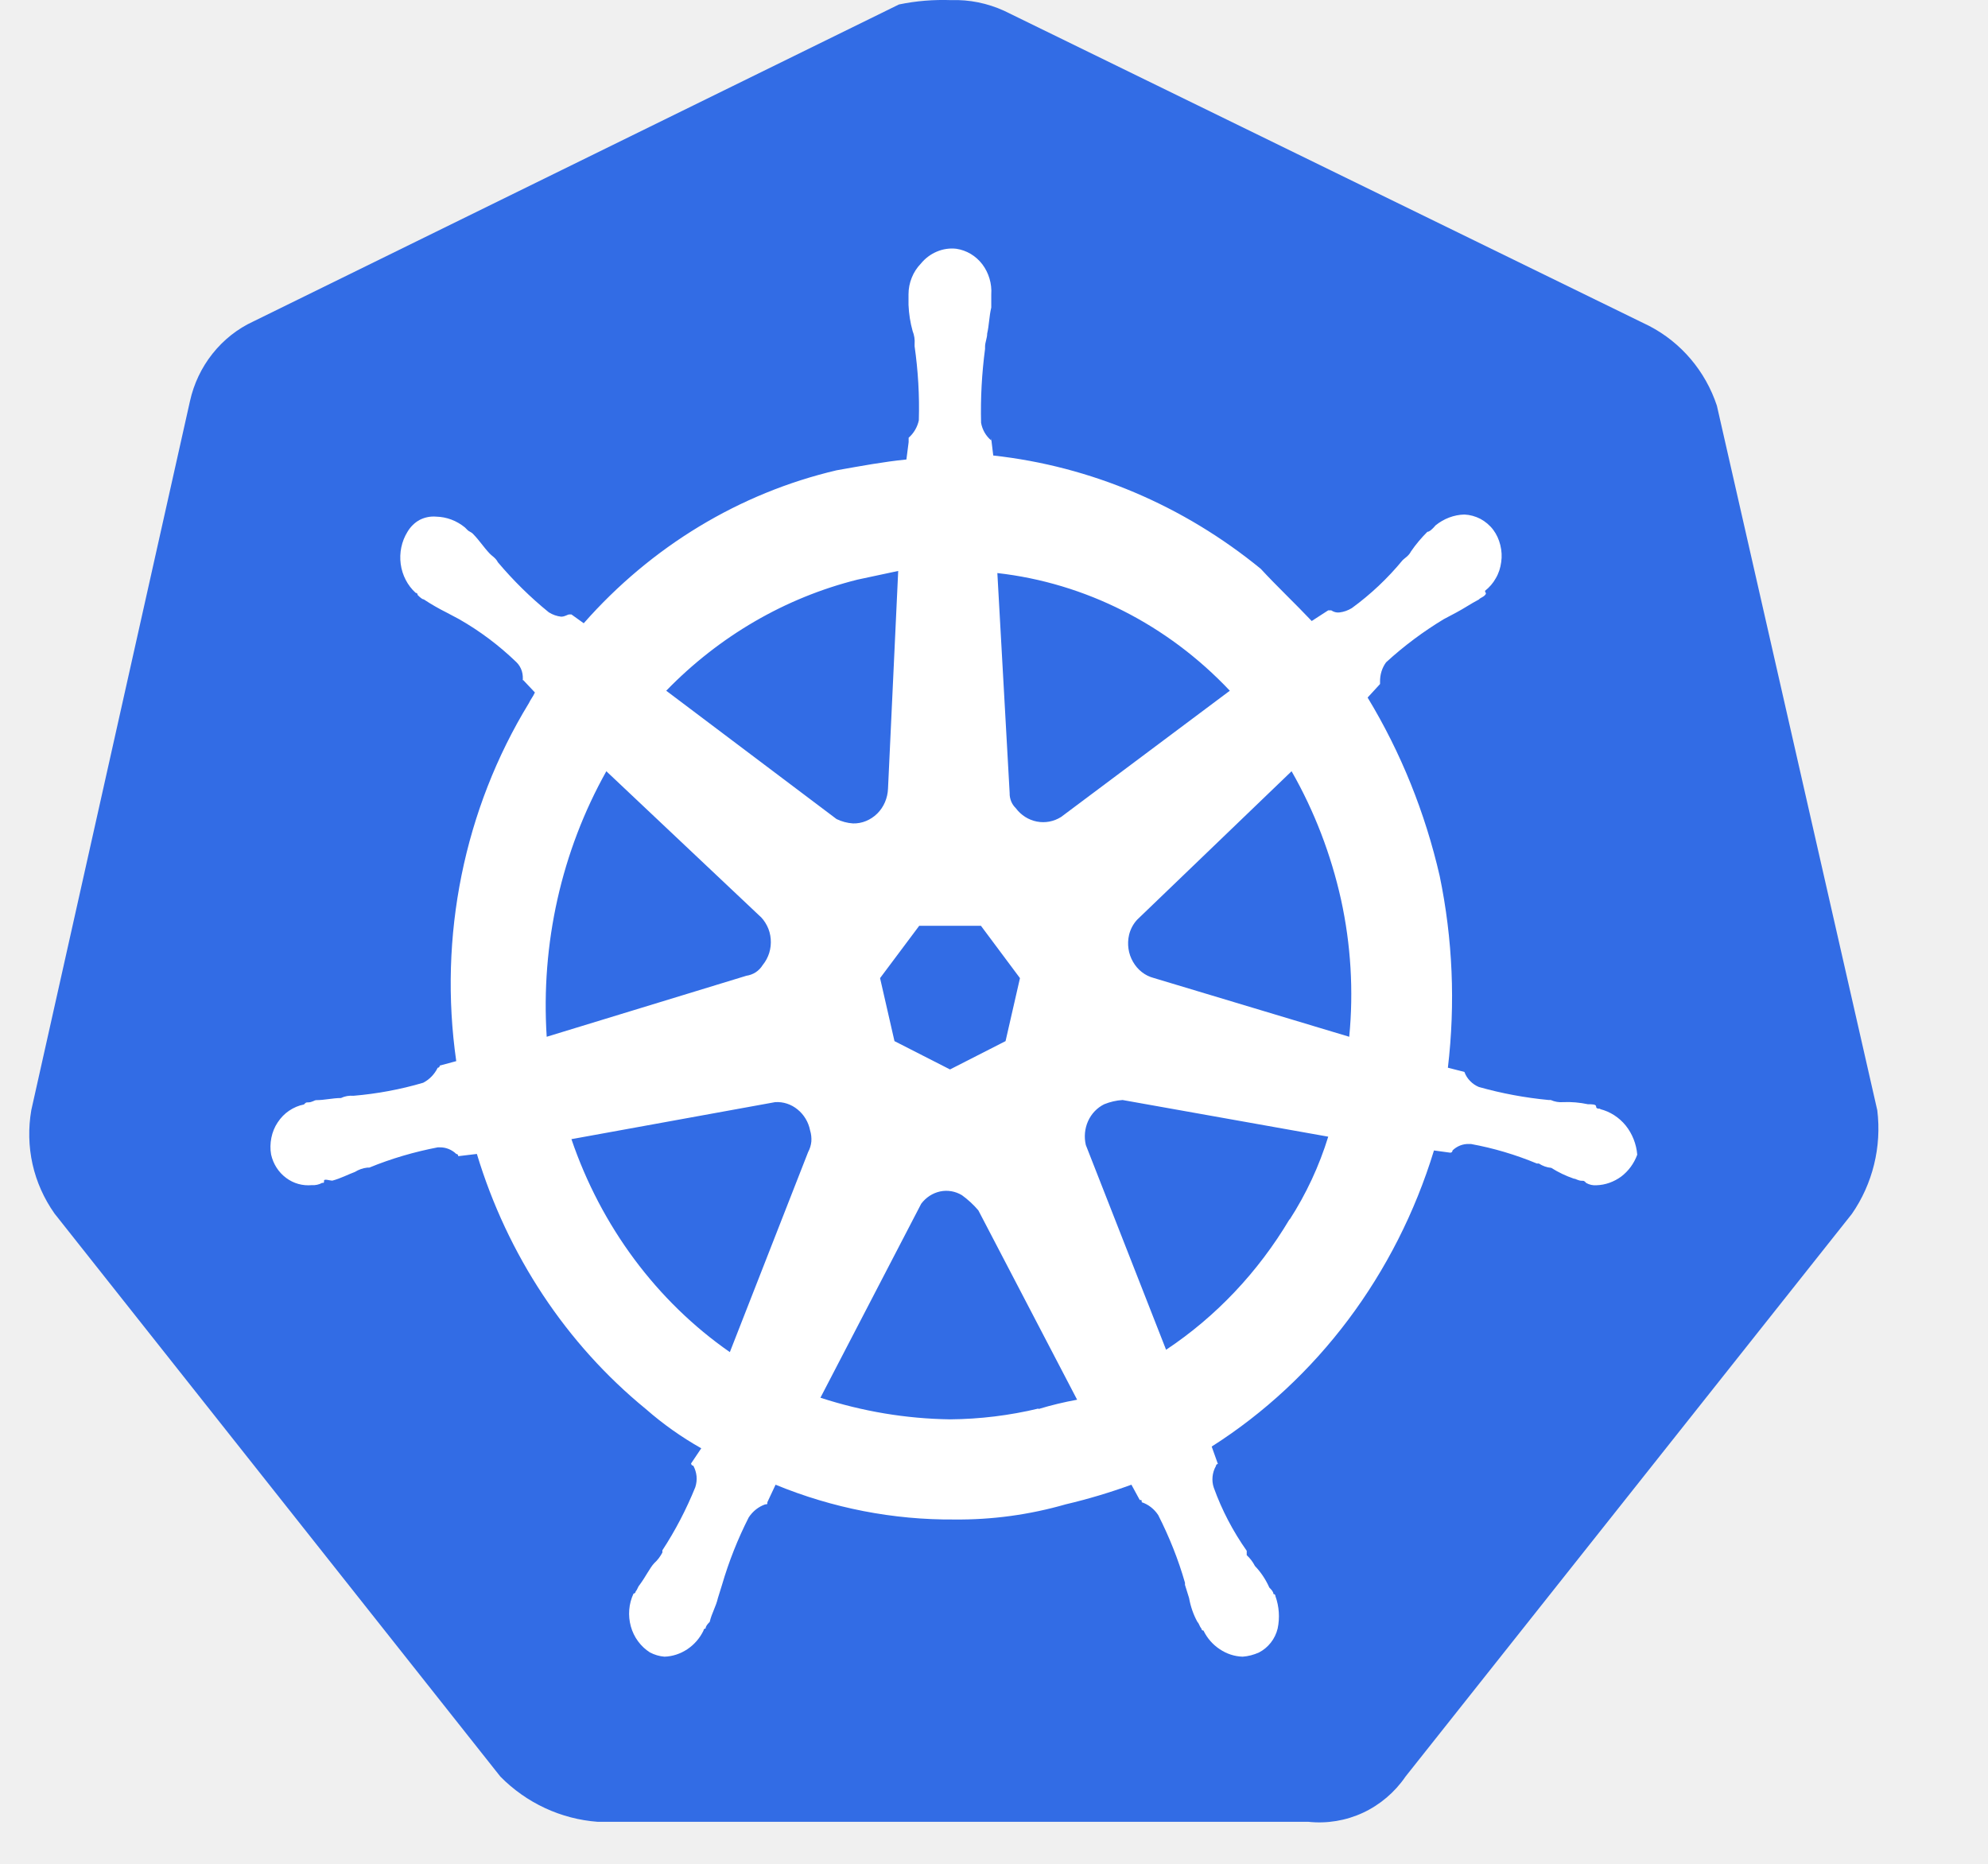
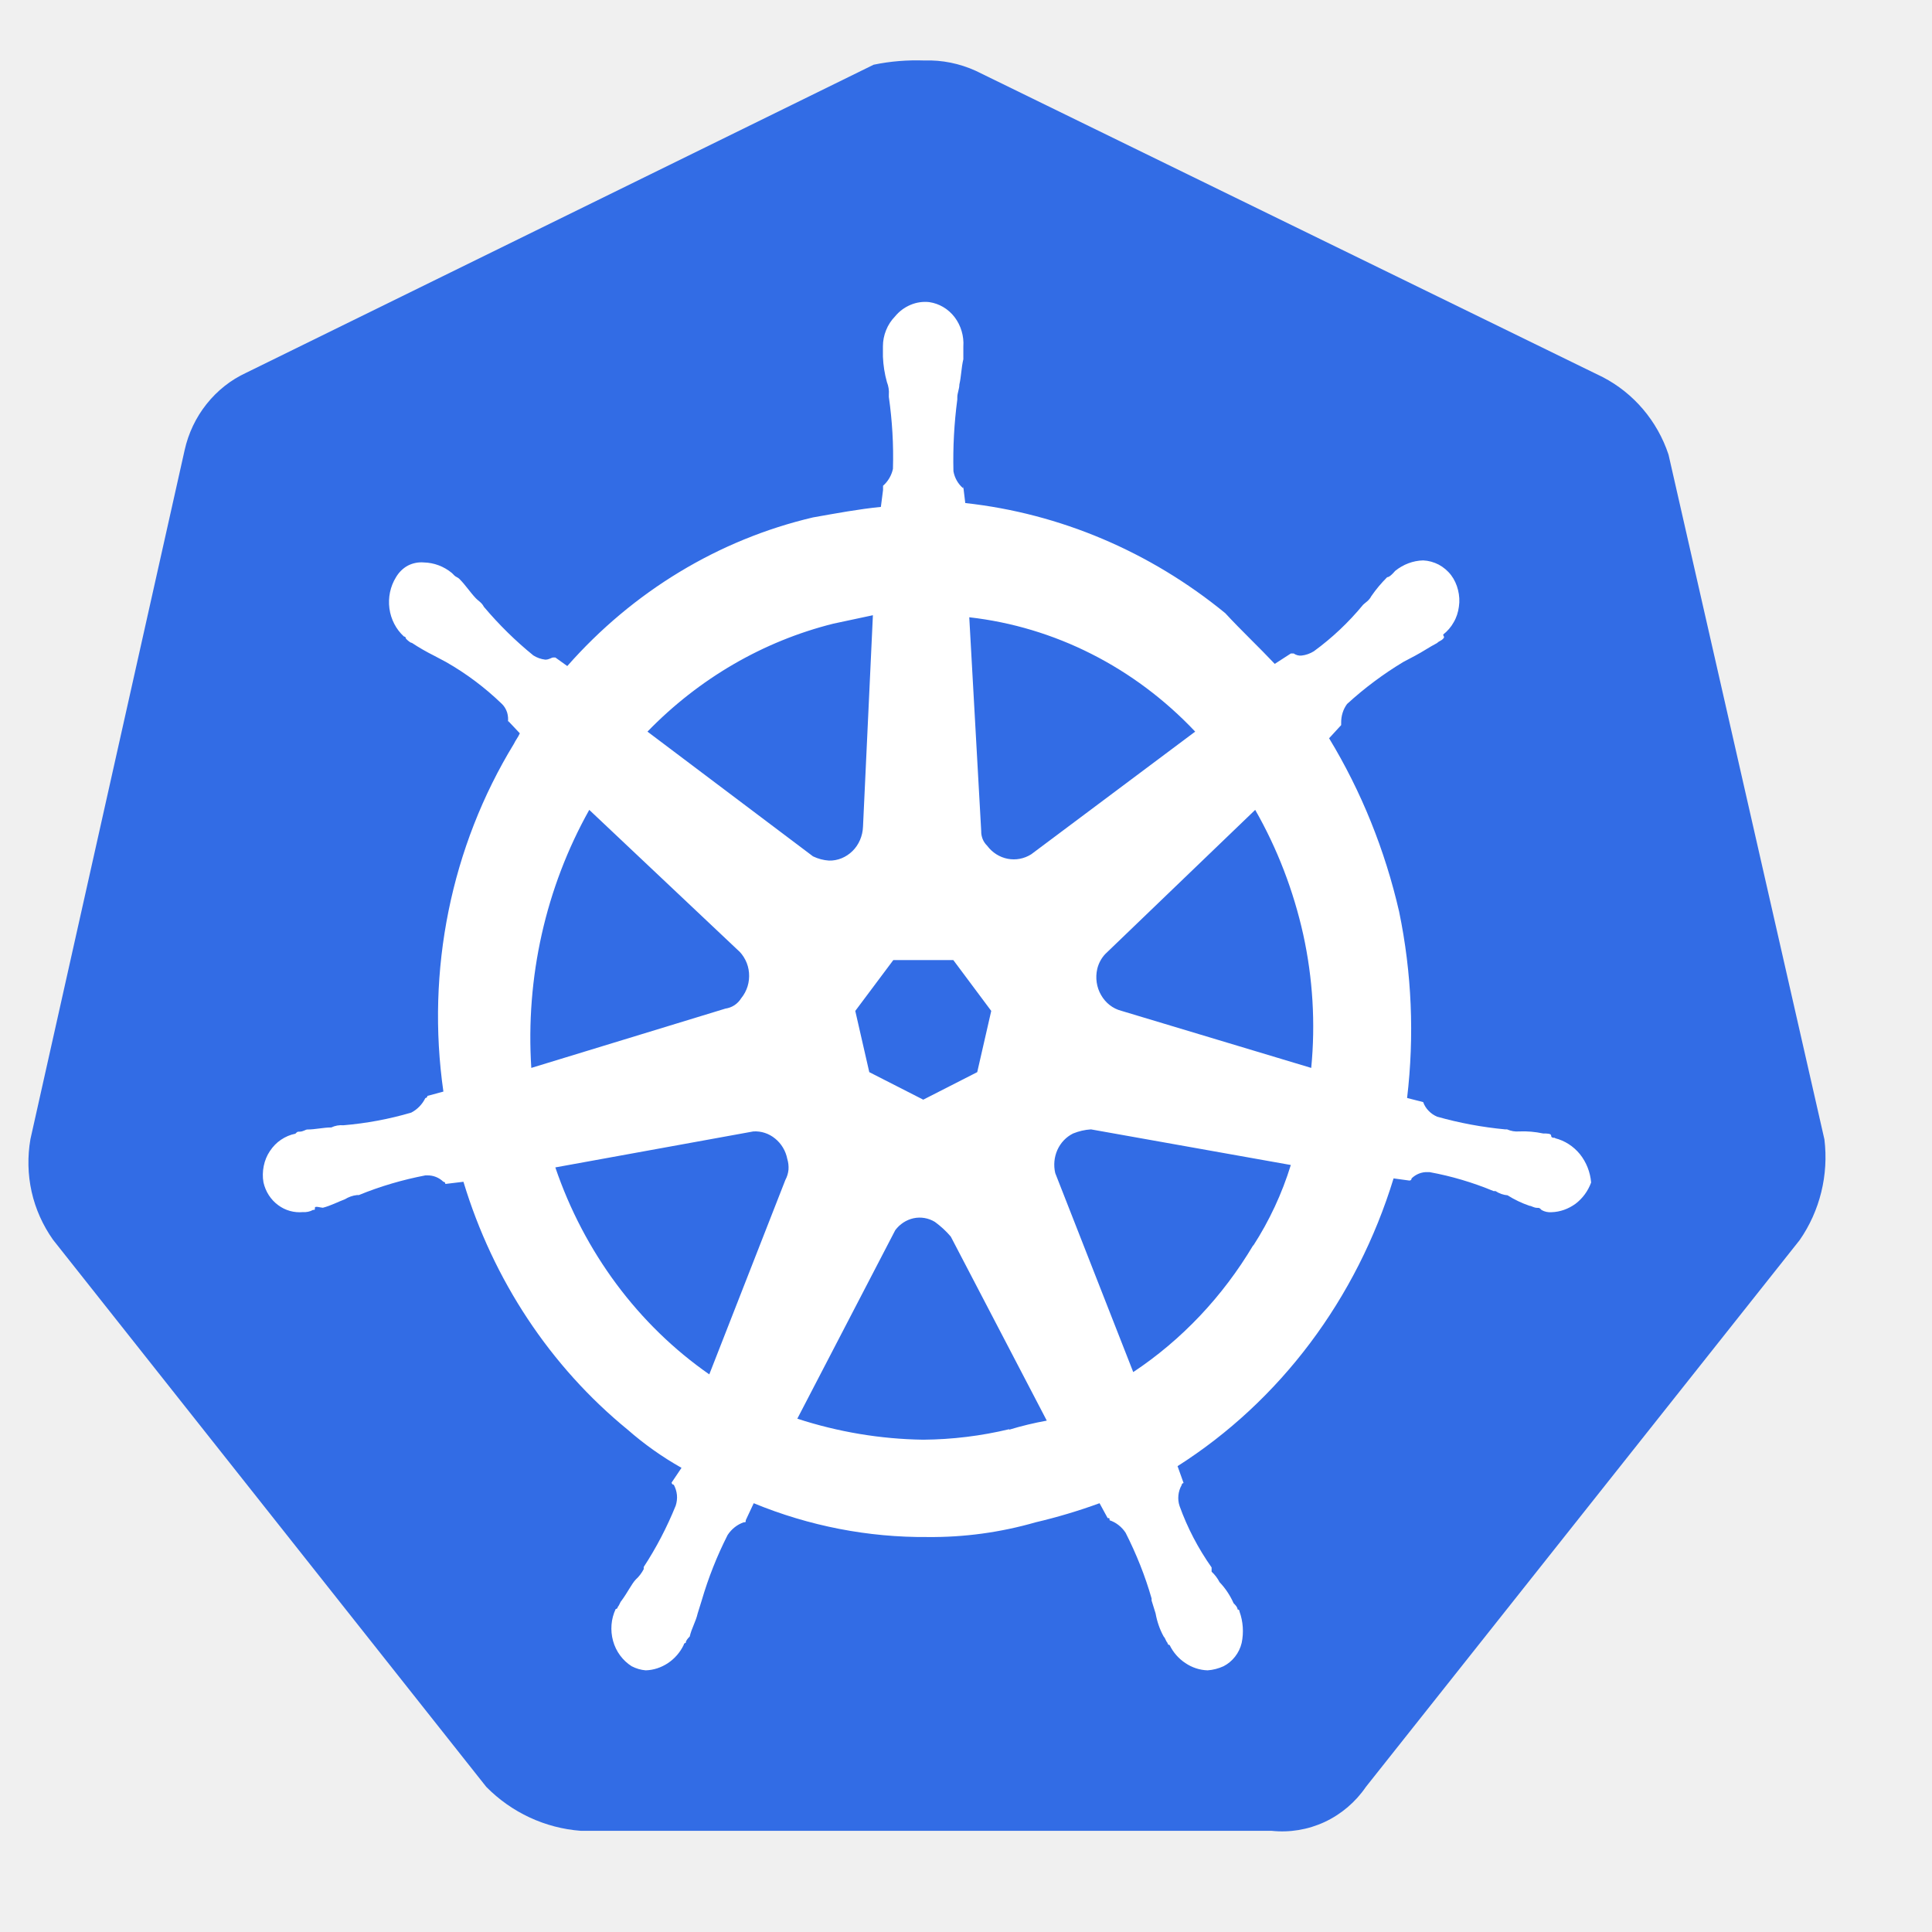
- <svg xmlns="http://www.w3.org/2000/svg" width="16" height="15" viewBox="0 0 16 15" fill="none">
+ <svg xmlns="http://www.w3.org/2000/svg" width="64" height="64" viewBox="0 0 16 15" fill="none">
  <path d="M13.818 3.265C13.726 2.987 13.53 2.756 13.273 2.623L8.082 0.087C7.948 0.026 7.803 -0.004 7.656 0.001C7.515 -0.004 7.374 0.007 7.235 0.036L2.039 2.587C1.911 2.646 1.799 2.735 1.71 2.847C1.622 2.958 1.56 3.088 1.529 3.228L0.252 8.934C0.227 9.078 0.23 9.227 0.262 9.37C0.294 9.513 0.355 9.648 0.439 9.767L4.027 14.298C4.237 14.511 4.515 14.64 4.81 14.662H10.53C10.68 14.678 10.832 14.653 10.97 14.589C11.107 14.525 11.226 14.424 11.312 14.298L14.904 9.77C15.072 9.528 15.145 9.23 15.109 8.936L13.818 3.265Z" fill="#326CE5" />
  <path d="M12.879 8.923C12.863 8.923 12.846 8.923 12.846 8.905C12.846 8.887 12.812 8.887 12.78 8.887C12.714 8.873 12.647 8.867 12.581 8.87C12.547 8.873 12.513 8.867 12.481 8.853H12.465C12.275 8.835 12.086 8.8 11.902 8.748C11.876 8.737 11.852 8.721 11.832 8.7C11.812 8.68 11.796 8.655 11.786 8.627L11.653 8.593C11.714 8.078 11.692 7.557 11.587 7.05C11.47 6.541 11.275 6.056 11.007 5.614L11.107 5.505V5.487C11.106 5.43 11.123 5.374 11.156 5.33C11.3 5.198 11.456 5.082 11.62 4.983L11.72 4.93C11.786 4.895 11.835 4.86 11.902 4.825C11.918 4.808 11.935 4.808 11.952 4.789C11.968 4.771 11.952 4.772 11.952 4.755C11.987 4.727 12.017 4.693 12.039 4.653C12.062 4.614 12.076 4.57 12.082 4.524C12.089 4.478 12.086 4.432 12.075 4.387C12.064 4.342 12.045 4.3 12.018 4.264C11.99 4.227 11.954 4.197 11.915 4.176C11.874 4.155 11.831 4.143 11.786 4.141C11.702 4.143 11.621 4.174 11.554 4.228L11.538 4.246C11.521 4.263 11.504 4.28 11.488 4.28C11.439 4.329 11.395 4.381 11.356 4.438C11.338 4.474 11.306 4.491 11.289 4.508C11.168 4.655 11.031 4.784 10.88 4.894C10.849 4.913 10.815 4.925 10.78 4.929C10.757 4.932 10.733 4.925 10.714 4.912H10.69L10.557 4.998C10.425 4.858 10.276 4.718 10.147 4.578C9.524 4.068 8.778 3.752 7.994 3.666L7.977 3.526V3.544C7.935 3.509 7.906 3.459 7.896 3.403C7.891 3.204 7.902 3.005 7.928 2.808V2.79C7.928 2.755 7.945 2.721 7.945 2.685C7.961 2.615 7.961 2.546 7.978 2.475V2.37C7.984 2.283 7.958 2.196 7.906 2.127C7.854 2.059 7.779 2.014 7.696 2.002C7.643 1.996 7.589 2.004 7.54 2.025C7.49 2.046 7.446 2.079 7.411 2.122C7.38 2.154 7.355 2.192 7.338 2.235C7.321 2.277 7.312 2.322 7.312 2.368V2.454C7.315 2.526 7.326 2.596 7.345 2.664C7.358 2.697 7.364 2.733 7.361 2.769V2.787C7.389 2.984 7.401 3.183 7.395 3.383C7.383 3.438 7.354 3.487 7.313 3.523V3.558L7.295 3.698C7.113 3.716 6.931 3.75 6.733 3.785C5.953 3.968 5.243 4.397 4.698 5.016L4.599 4.945H4.583C4.566 4.945 4.549 4.963 4.516 4.963C4.481 4.959 4.447 4.947 4.417 4.928C4.269 4.808 4.132 4.673 4.007 4.525C3.99 4.49 3.957 4.473 3.941 4.455C3.891 4.402 3.859 4.35 3.808 4.298C3.792 4.28 3.775 4.28 3.759 4.262L3.742 4.245C3.675 4.19 3.594 4.16 3.511 4.158C3.465 4.154 3.419 4.163 3.378 4.184C3.337 4.206 3.303 4.24 3.279 4.281C3.232 4.357 3.213 4.449 3.225 4.539C3.237 4.629 3.28 4.712 3.345 4.771C3.349 4.771 3.353 4.773 3.357 4.776C3.36 4.779 3.361 4.784 3.361 4.788C3.361 4.788 3.394 4.824 3.411 4.824C3.47 4.863 3.531 4.898 3.593 4.929L3.693 4.982C3.86 5.077 4.015 5.193 4.156 5.329C4.176 5.348 4.191 5.373 4.2 5.401C4.208 5.428 4.21 5.457 4.206 5.486V5.468L4.305 5.573C4.289 5.609 4.272 5.626 4.256 5.66C3.735 6.513 3.528 7.537 3.672 8.54L3.539 8.576C3.539 8.578 3.539 8.581 3.538 8.583C3.537 8.585 3.536 8.587 3.534 8.588C3.533 8.59 3.531 8.591 3.529 8.592C3.527 8.593 3.525 8.593 3.523 8.593C3.497 8.646 3.456 8.688 3.406 8.714C3.223 8.768 3.034 8.803 2.844 8.819C2.81 8.816 2.775 8.822 2.744 8.837C2.678 8.837 2.612 8.854 2.546 8.854C2.529 8.854 2.513 8.872 2.479 8.872C2.463 8.872 2.463 8.872 2.446 8.889C2.404 8.897 2.364 8.914 2.327 8.939C2.291 8.963 2.26 8.995 2.235 9.033C2.21 9.07 2.193 9.112 2.184 9.157C2.175 9.202 2.174 9.248 2.182 9.292C2.199 9.368 2.242 9.435 2.303 9.48C2.363 9.525 2.436 9.545 2.51 9.538C2.538 9.54 2.567 9.534 2.592 9.52C2.608 9.52 2.608 9.52 2.608 9.502C2.608 9.485 2.657 9.502 2.674 9.502C2.74 9.485 2.806 9.45 2.856 9.432C2.887 9.413 2.92 9.401 2.956 9.397H2.972C3.15 9.324 3.335 9.27 3.523 9.234H3.539C3.588 9.233 3.636 9.252 3.672 9.287C3.676 9.287 3.681 9.289 3.684 9.292C3.687 9.296 3.688 9.3 3.688 9.305L3.838 9.287C4.084 10.101 4.558 10.817 5.198 11.34C5.336 11.461 5.486 11.567 5.644 11.656L5.562 11.778C5.562 11.781 5.563 11.783 5.564 11.785C5.565 11.787 5.566 11.789 5.568 11.791C5.569 11.792 5.571 11.794 5.573 11.794C5.575 11.795 5.577 11.796 5.58 11.796C5.594 11.822 5.603 11.851 5.606 11.88C5.609 11.91 5.605 11.941 5.596 11.969C5.524 12.147 5.435 12.318 5.331 12.477V12.495C5.314 12.527 5.292 12.557 5.265 12.581C5.231 12.617 5.198 12.687 5.148 12.755C5.132 12.773 5.132 12.79 5.116 12.808C5.116 12.812 5.114 12.817 5.111 12.82C5.108 12.823 5.104 12.825 5.099 12.825C5.06 12.907 5.053 13.002 5.077 13.089C5.101 13.177 5.157 13.252 5.231 13.299C5.268 13.318 5.307 13.33 5.348 13.333C5.413 13.331 5.476 13.31 5.532 13.273C5.587 13.236 5.632 13.185 5.662 13.123C5.662 13.119 5.664 13.114 5.667 13.111C5.67 13.108 5.674 13.106 5.679 13.106C5.679 13.088 5.695 13.07 5.712 13.053C5.728 12.983 5.762 12.931 5.778 12.861L5.811 12.755C5.866 12.567 5.938 12.385 6.026 12.212C6.059 12.162 6.105 12.126 6.159 12.107C6.176 12.107 6.176 12.107 6.176 12.09L6.242 11.949C6.701 12.138 7.19 12.233 7.682 12.229C7.984 12.232 8.285 12.191 8.577 12.107C8.756 12.065 8.933 12.012 9.106 11.949L9.173 12.072C9.189 12.072 9.189 12.072 9.189 12.09C9.243 12.108 9.29 12.145 9.322 12.194C9.41 12.368 9.483 12.549 9.537 12.738V12.755L9.57 12.861C9.582 12.928 9.604 12.993 9.637 13.053C9.653 13.07 9.653 13.088 9.669 13.106C9.669 13.111 9.671 13.115 9.674 13.118C9.677 13.122 9.682 13.123 9.686 13.123C9.716 13.185 9.761 13.236 9.817 13.273C9.872 13.31 9.935 13.331 10.001 13.333C10.046 13.33 10.091 13.318 10.133 13.299C10.17 13.28 10.202 13.253 10.228 13.22C10.254 13.187 10.273 13.148 10.283 13.106C10.301 13.02 10.295 12.929 10.265 12.846C10.265 12.841 10.264 12.837 10.261 12.834C10.258 12.83 10.253 12.829 10.249 12.829C10.249 12.811 10.233 12.794 10.216 12.777C10.187 12.712 10.148 12.653 10.1 12.603C10.083 12.57 10.061 12.541 10.034 12.516V12.481C9.924 12.325 9.834 12.154 9.769 11.973C9.759 11.944 9.756 11.914 9.759 11.884C9.762 11.854 9.771 11.825 9.786 11.799C9.786 11.794 9.788 11.79 9.791 11.787C9.794 11.784 9.798 11.782 9.802 11.782L9.752 11.642C10.601 11.102 11.236 10.256 11.541 9.259L11.673 9.277C11.675 9.277 11.678 9.276 11.68 9.275C11.682 9.275 11.684 9.273 11.685 9.272C11.687 9.27 11.688 9.268 11.689 9.266C11.69 9.263 11.69 9.261 11.69 9.259C11.726 9.224 11.774 9.205 11.822 9.207H11.839C12.02 9.24 12.198 9.293 12.369 9.364H12.385C12.416 9.384 12.45 9.396 12.485 9.399C12.542 9.435 12.603 9.464 12.667 9.486C12.684 9.486 12.7 9.503 12.733 9.503C12.749 9.503 12.749 9.503 12.767 9.521C12.792 9.535 12.82 9.541 12.848 9.539C12.92 9.537 12.989 9.512 13.048 9.469C13.106 9.425 13.151 9.364 13.177 9.293C13.17 9.207 13.137 9.124 13.084 9.058C13.03 8.992 12.958 8.946 12.878 8.926L12.879 8.923ZM8.093 8.379L7.646 8.607L7.199 8.379L7.083 7.872L7.398 7.451H7.895L8.209 7.872L8.093 8.379ZM10.793 7.24C10.872 7.601 10.895 7.974 10.859 8.344L9.286 7.871C9.216 7.853 9.156 7.806 9.119 7.741C9.081 7.676 9.07 7.598 9.087 7.524C9.098 7.478 9.121 7.435 9.153 7.401L10.395 6.207C10.578 6.527 10.712 6.876 10.793 7.24ZM9.898 5.559L8.54 6.575C8.481 6.612 8.412 6.625 8.345 6.612C8.278 6.599 8.218 6.561 8.176 6.505C8.16 6.489 8.147 6.471 8.138 6.449C8.13 6.428 8.125 6.406 8.126 6.383L8.027 4.612C8.734 4.692 9.395 5.026 9.898 5.559ZM6.901 4.665L7.229 4.595L7.147 6.347C7.144 6.423 7.113 6.496 7.06 6.548C7.007 6.6 6.937 6.629 6.865 6.627C6.819 6.624 6.775 6.612 6.733 6.592L5.362 5.559C5.789 5.119 6.321 4.81 6.901 4.665ZM4.88 6.207L6.106 7.364C6.134 7.387 6.156 7.417 6.173 7.45C6.19 7.483 6.2 7.52 6.203 7.557C6.206 7.595 6.202 7.633 6.191 7.669C6.18 7.704 6.162 7.738 6.139 7.766C6.124 7.79 6.105 7.81 6.082 7.825C6.059 7.84 6.033 7.849 6.007 7.853L4.4 8.344C4.352 7.596 4.519 6.851 4.88 6.207ZM4.599 9.168L6.239 8.87C6.304 8.866 6.368 8.887 6.419 8.929C6.471 8.971 6.507 9.031 6.52 9.098C6.529 9.127 6.532 9.157 6.53 9.187C6.527 9.217 6.518 9.246 6.504 9.272L5.874 10.882C5.285 10.472 4.838 9.87 4.599 9.168ZM8.358 11.336C8.124 11.392 7.886 11.421 7.646 11.423C7.292 11.418 6.941 11.359 6.603 11.249L7.414 9.688C7.452 9.637 7.506 9.602 7.566 9.589C7.626 9.576 7.689 9.587 7.742 9.619C7.79 9.654 7.835 9.695 7.874 9.741L8.669 11.265C8.564 11.284 8.46 11.309 8.358 11.34V11.336ZM10.379 9.812C10.126 10.237 9.787 10.596 9.385 10.863L8.739 9.215C8.724 9.151 8.73 9.083 8.757 9.023C8.784 8.963 8.83 8.915 8.887 8.887C8.934 8.868 8.984 8.856 9.035 8.853L10.69 9.148C10.617 9.385 10.512 9.61 10.379 9.816V9.812Z" fill="white" />
</svg>
